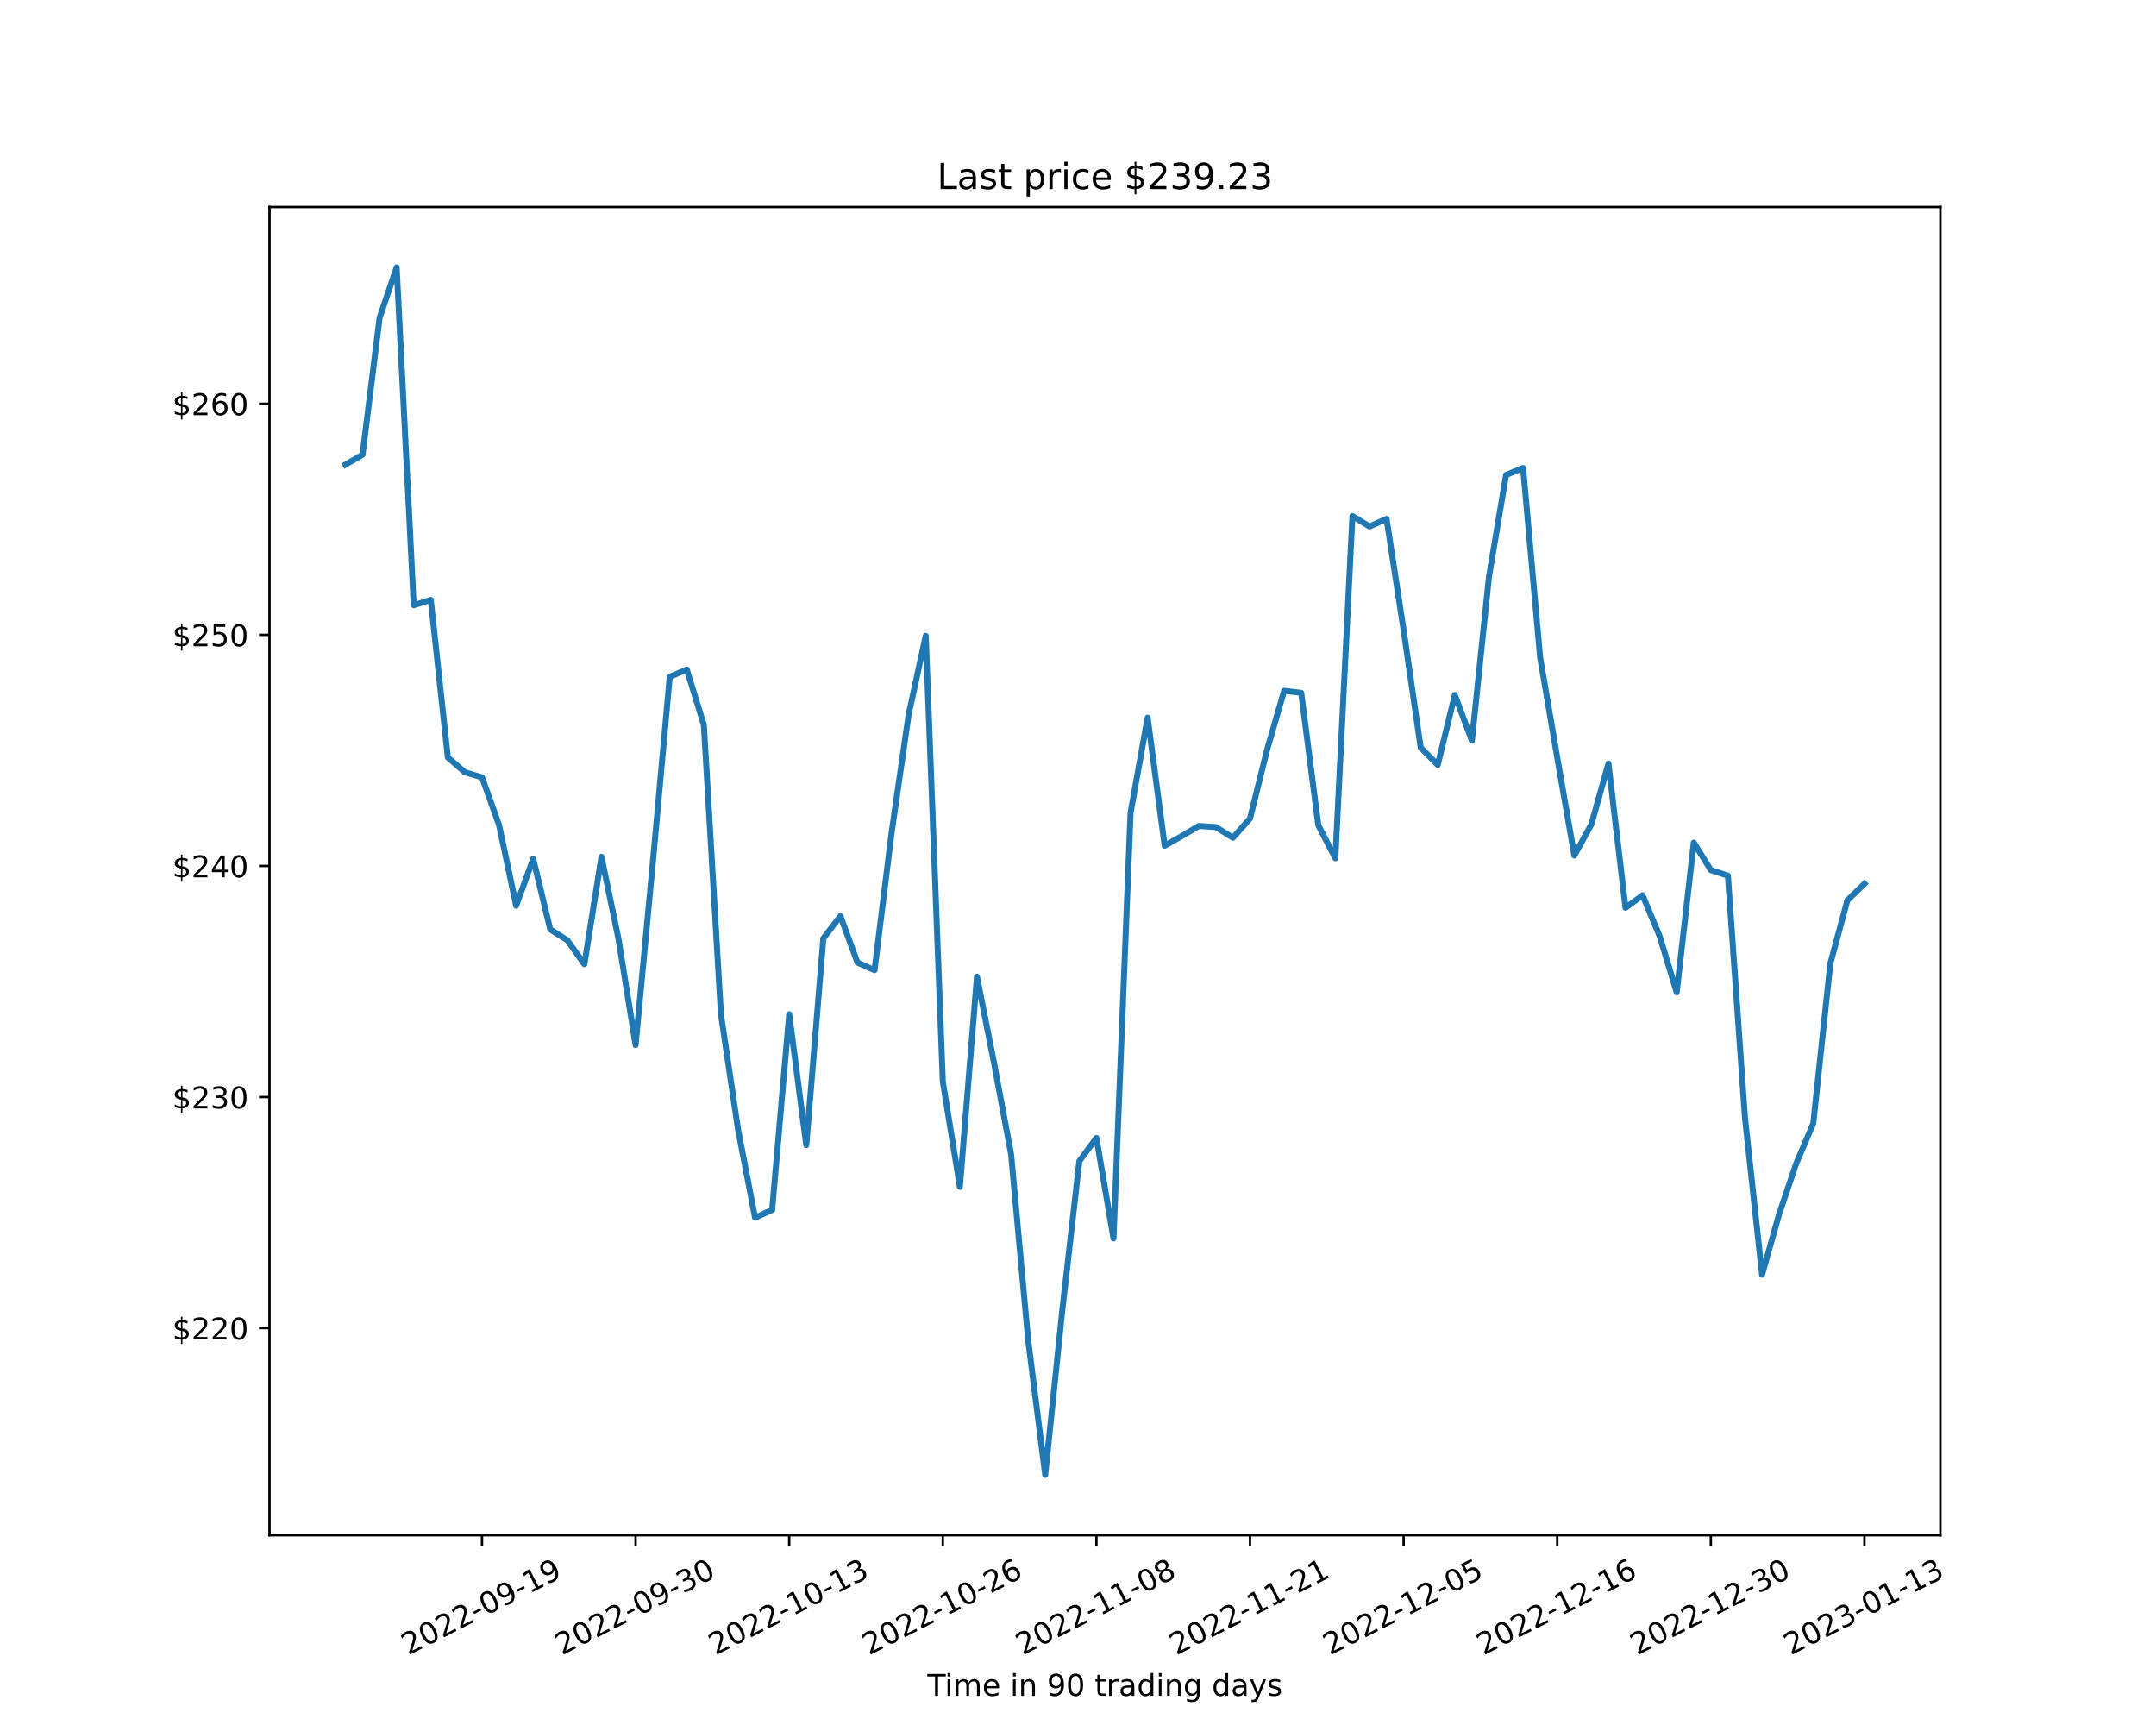
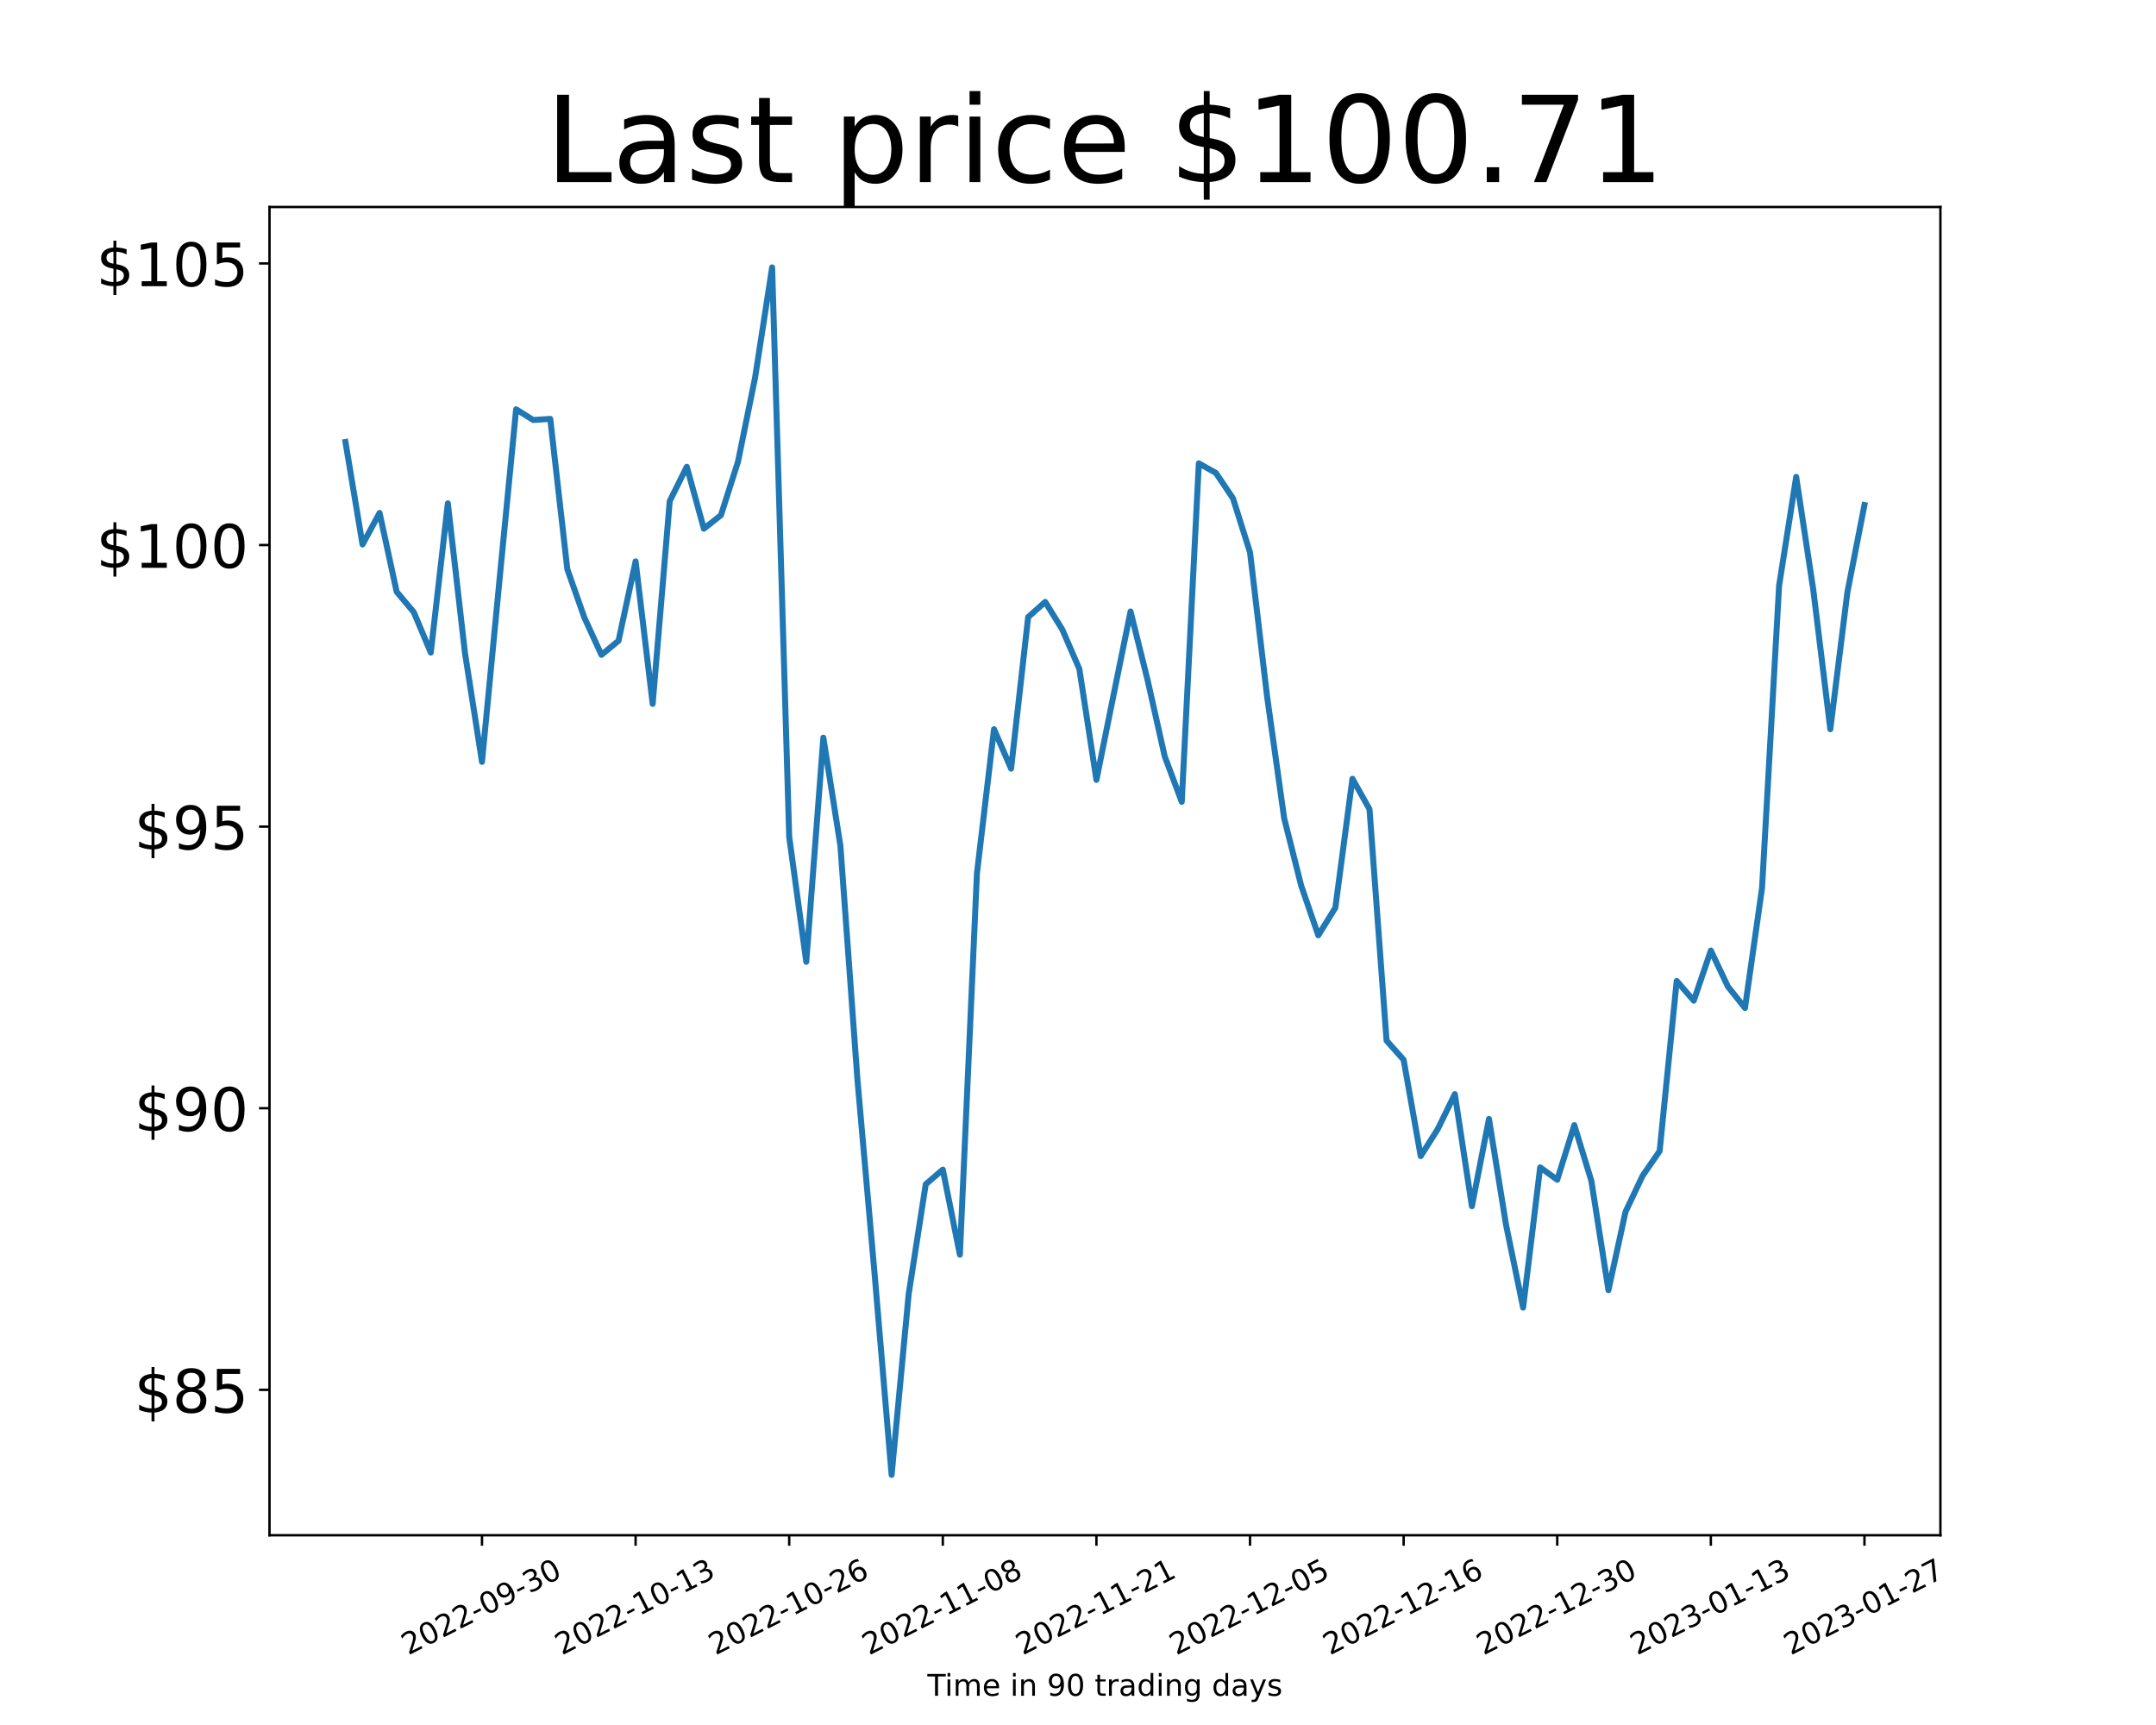
<svg xmlns="http://www.w3.org/2000/svg" xmlns:xlink="http://www.w3.org/1999/xlink" width="720pt" height="576pt" viewBox="0 0 720 576" version="1.1">
  <defs>
    <style type="text/css">*{stroke-linejoin: round; stroke-linecap: butt}</style>
  </defs>
  <g id="figure_1">
    <g id="patch_1">
      <path d="M 0 576  L 720 576  L 720 0  L 0 0  z " style="fill: #ffffff" />
    </g>
    <g id="axes_1">
      <g id="patch_2">
        <path d="M 90 512.64  L 648 512.64  L 648 69.12  L 90 69.12  z " style="fill: #ffffff" />
      </g>
      <g id="matplotlib.axis_1">
        <g id="xtick_1">
          <g id="line2d_1">
            <defs>
-               <path id="m3ad3caf804" d="M 0 0  L 0 3.5  " style="stroke: #000000; stroke-width: 0.8" />
+               <path id="m18bc570a4b" d="M 0 0  L 0 3.5  " style="stroke: #000000; stroke-width: 0.8" />
            </defs>
            <g>
-               <use xlink:href="#m3ad3caf804" x="622.636" y="512.64" style="stroke: #000000; stroke-width: 0.8" />
+               <use xlink:href="#m18bc570a4b" x="622.636" y="512.64" style="stroke: #000000; stroke-width: 0.8" />
            </g>
          </g>
          <g id="text_1">
            <g transform="translate(597.9984 552.7942) rotate(-27) scale(0.1 -0.1)">
              <defs>
                <path id="DejaVuSans-32" d="M 1228 531  L 3431 531  L 3431 0  L 469 0  L 469 531  Q 828 903 1448 1529  Q 2069 2156 2228 2338  Q 2531 2678 2651 2914  Q 2772 3150 2772 3378  Q 2772 3750 2511 3984  Q 2250 4219 1831 4219  Q 1534 4219 1204 4116  Q 875 4013 500 3803  L 500 4441  Q 881 4594 1212 4672  Q 1544 4750 1819 4750  Q 2544 4750 2975 4387  Q 3406 4025 3406 3419  Q 3406 3131 3298 2873  Q 3191 2616 2906 2266  Q 2828 2175 2409 1742  Q 1991 1309 1228 531  z " transform="scale(0.015625)" />
                <path id="DejaVuSans-30" d="M 2034 4250  Q 1547 4250 1301 3770  Q 1056 3291 1056 2328  Q 1056 1369 1301 889  Q 1547 409 2034 409  Q 2525 409 2770 889  Q 3016 1369 3016 2328  Q 3016 3291 2770 3770  Q 2525 4250 2034 4250  z M 2034 4750  Q 2819 4750 3233 4129  Q 3647 3509 3647 2328  Q 3647 1150 3233 529  Q 2819 -91 2034 -91  Q 1250 -91 836 529  Q 422 1150 422 2328  Q 422 3509 836 4129  Q 1250 4750 2034 4750  z " transform="scale(0.015625)" />
                <path id="DejaVuSans-33" d="M 2597 2516  Q 3050 2419 3304 2112  Q 3559 1806 3559 1356  Q 3559 666 3084 287  Q 2609 -91 1734 -91  Q 1441 -91 1130 -33  Q 819 25 488 141  L 488 750  Q 750 597 1062 519  Q 1375 441 1716 441  Q 2309 441 2620 675  Q 2931 909 2931 1356  Q 2931 1769 2642 2001  Q 2353 2234 1838 2234  L 1294 2234  L 1294 2753  L 1863 2753  Q 2328 2753 2575 2939  Q 2822 3125 2822 3475  Q 2822 3834 2567 4026  Q 2313 4219 1838 4219  Q 1578 4219 1281 4162  Q 984 4106 628 3988  L 628 4550  Q 988 4650 1302 4700  Q 1616 4750 1894 4750  Q 2613 4750 3031 4423  Q 3450 4097 3450 3541  Q 3450 3153 3228 2886  Q 3006 2619 2597 2516  z " transform="scale(0.015625)" />
                <path id="DejaVuSans-2d" d="M 313 2009  L 1997 2009  L 1997 1497  L 313 1497  L 313 2009  z " transform="scale(0.015625)" />
                <path id="DejaVuSans-31" d="M 794 531  L 1825 531  L 1825 4091  L 703 3866  L 703 4441  L 1819 4666  L 2450 4666  L 2450 531  L 3481 531  L 3481 0  L 794 0  L 794 531  z " transform="scale(0.015625)" />
+                 <path id="DejaVuSans-37" d="M 525 4666  L 3525 4666  L 3525 4397  L 1831 0  L 1172 0  L 2766 4134  L 525 4134  L 525 4666  z " transform="scale(0.015625)" />
              </defs>
              <use xlink:href="#DejaVuSans-32" />
              <use xlink:href="#DejaVuSans-30" x="63.623" />
              <use xlink:href="#DejaVuSans-32" x="127.246" />
              <use xlink:href="#DejaVuSans-33" x="190.869" />
              <use xlink:href="#DejaVuSans-2d" x="254.492" />
              <use xlink:href="#DejaVuSans-30" x="290.576" />
              <use xlink:href="#DejaVuSans-31" x="354.199" />
              <use xlink:href="#DejaVuSans-2d" x="417.822" />
+               <use xlink:href="#DejaVuSans-32" x="453.906" />
+               <use xlink:href="#DejaVuSans-37" x="517.529" />
+             </g>
+           </g>
+         </g>
+         <g id="xtick_2">
+           <g id="line2d_2">
+             <g>
+               <use xlink:href="#m18bc570a4b" x="571.339" y="512.64" style="stroke: #000000; stroke-width: 0.8" />
+             </g>
+           </g>
+           <g id="text_2">
+             <g transform="translate(546.7012 552.7942) rotate(-27) scale(0.1 -0.1)">
+               <use xlink:href="#DejaVuSans-32" />
+               <use xlink:href="#DejaVuSans-30" x="63.623" />
+               <use xlink:href="#DejaVuSans-32" x="127.246" />
+               <use xlink:href="#DejaVuSans-33" x="190.869" />
+               <use xlink:href="#DejaVuSans-2d" x="254.492" />
+               <use xlink:href="#DejaVuSans-30" x="290.576" />
+               <use xlink:href="#DejaVuSans-31" x="354.199" />
+               <use xlink:href="#DejaVuSans-2d" x="417.822" />
              <use xlink:href="#DejaVuSans-31" x="453.906" />
              <use xlink:href="#DejaVuSans-33" x="517.529" />
            </g>
          </g>
        </g>
-         <g id="xtick_2">
-           <g id="line2d_2">
-             <g>
-               <use xlink:href="#m3ad3caf804" x="571.339" y="512.64" style="stroke: #000000; stroke-width: 0.8" />
-             </g>
-           </g>
-           <g id="text_2">
-             <g transform="translate(546.7012 552.7942) rotate(-27) scale(0.1 -0.1)">
+         <g id="xtick_3">
+           <g id="line2d_3">
+             <g>
+               <use xlink:href="#m18bc570a4b" x="520.042" y="512.64" style="stroke: #000000; stroke-width: 0.8" />
+             </g>
+           </g>
+           <g id="text_3">
+             <g transform="translate(495.4039 552.7942) rotate(-27) scale(0.1 -0.1)">
              <use xlink:href="#DejaVuSans-32" />
              <use xlink:href="#DejaVuSans-30" x="63.623" />
              <use xlink:href="#DejaVuSans-32" x="127.246" />
              <use xlink:href="#DejaVuSans-32" x="190.869" />
              <use xlink:href="#DejaVuSans-2d" x="254.492" />
              <use xlink:href="#DejaVuSans-31" x="290.576" />
              <use xlink:href="#DejaVuSans-32" x="354.199" />
              <use xlink:href="#DejaVuSans-2d" x="417.822" />
              <use xlink:href="#DejaVuSans-33" x="453.906" />
              <use xlink:href="#DejaVuSans-30" x="517.529" />
            </g>
          </g>
        </g>
-         <g id="xtick_3">
-           <g id="line2d_3">
-             <g>
-               <use xlink:href="#m3ad3caf804" x="520.042" y="512.64" style="stroke: #000000; stroke-width: 0.8" />
-             </g>
-           </g>
-           <g id="text_3">
-             <g transform="translate(495.4039 552.7942) rotate(-27) scale(0.1 -0.1)">
+         <g id="xtick_4">
+           <g id="line2d_4">
+             <g>
+               <use xlink:href="#m18bc570a4b" x="468.745" y="512.64" style="stroke: #000000; stroke-width: 0.8" />
+             </g>
+           </g>
+           <g id="text_4">
+             <g transform="translate(444.1067 552.7942) rotate(-27) scale(0.1 -0.1)">
              <defs>
                <path id="DejaVuSans-36" d="M 2113 2584  Q 1688 2584 1439 2293  Q 1191 2003 1191 1497  Q 1191 994 1439 701  Q 1688 409 2113 409  Q 2538 409 2786 701  Q 3034 994 3034 1497  Q 3034 2003 2786 2293  Q 2538 2584 2113 2584  z M 3366 4563  L 3366 3988  Q 3128 4100 2886 4159  Q 2644 4219 2406 4219  Q 1781 4219 1451 3797  Q 1122 3375 1075 2522  Q 1259 2794 1537 2939  Q 1816 3084 2150 3084  Q 2853 3084 3261 2657  Q 3669 2231 3669 1497  Q 3669 778 3244 343  Q 2819 -91 2113 -91  Q 1303 -91 875 529  Q 447 1150 447 2328  Q 447 3434 972 4092  Q 1497 4750 2381 4750  Q 2619 4750 2861 4703  Q 3103 4656 3366 4563  z " transform="scale(0.015625)" />
              </defs>
              <use xlink:href="#DejaVuSans-32" />
              <use xlink:href="#DejaVuSans-30" x="63.623" />
              <use xlink:href="#DejaVuSans-32" x="127.246" />
              <use xlink:href="#DejaVuSans-32" x="190.869" />
              <use xlink:href="#DejaVuSans-2d" x="254.492" />
              <use xlink:href="#DejaVuSans-31" x="290.576" />
              <use xlink:href="#DejaVuSans-32" x="354.199" />
              <use xlink:href="#DejaVuSans-2d" x="417.822" />
              <use xlink:href="#DejaVuSans-31" x="453.906" />
              <use xlink:href="#DejaVuSans-36" x="517.529" />
            </g>
          </g>
        </g>
-         <g id="xtick_4">
-           <g id="line2d_4">
-             <g>
-               <use xlink:href="#m3ad3caf804" x="468.745" y="512.64" style="stroke: #000000; stroke-width: 0.8" />
-             </g>
-           </g>
-           <g id="text_4">
-             <g transform="translate(444.1067 552.7942) rotate(-27) scale(0.1 -0.1)">
+         <g id="xtick_5">
+           <g id="line2d_5">
+             <g>
+               <use xlink:href="#m18bc570a4b" x="417.447" y="512.64" style="stroke: #000000; stroke-width: 0.8" />
+             </g>
+           </g>
+           <g id="text_5">
+             <g transform="translate(392.8094 552.7942) rotate(-27) scale(0.1 -0.1)">
              <defs>
                <path id="DejaVuSans-35" d="M 691 4666  L 3169 4666  L 3169 4134  L 1269 4134  L 1269 2991  Q 1406 3038 1543 3061  Q 1681 3084 1819 3084  Q 2600 3084 3056 2656  Q 3513 2228 3513 1497  Q 3513 744 3044 326  Q 2575 -91 1722 -91  Q 1428 -91 1123 -41  Q 819 9 494 109  L 494 744  Q 775 591 1075 516  Q 1375 441 1709 441  Q 2250 441 2565 725  Q 2881 1009 2881 1497  Q 2881 1984 2565 2268  Q 2250 2553 1709 2553  Q 1456 2553 1204 2497  Q 953 2441 691 2322  L 691 4666  z " transform="scale(0.015625)" />
              </defs>
              <use xlink:href="#DejaVuSans-32" />
              <use xlink:href="#DejaVuSans-30" x="63.623" />
              <use xlink:href="#DejaVuSans-32" x="127.246" />
              <use xlink:href="#DejaVuSans-32" x="190.869" />
              <use xlink:href="#DejaVuSans-2d" x="254.492" />
              <use xlink:href="#DejaVuSans-31" x="290.576" />
              <use xlink:href="#DejaVuSans-32" x="354.199" />
              <use xlink:href="#DejaVuSans-2d" x="417.822" />
              <use xlink:href="#DejaVuSans-30" x="453.906" />
              <use xlink:href="#DejaVuSans-35" x="517.529" />
            </g>
          </g>
        </g>
-         <g id="xtick_5">
-           <g id="line2d_5">
-             <g>
-               <use xlink:href="#m3ad3caf804" x="417.447" y="512.64" style="stroke: #000000; stroke-width: 0.8" />
-             </g>
-           </g>
-           <g id="text_5">
-             <g transform="translate(392.8094 552.7942) rotate(-27) scale(0.1 -0.1)">
+         <g id="xtick_6">
+           <g id="line2d_6">
+             <g>
+               <use xlink:href="#m18bc570a4b" x="366.15" y="512.64" style="stroke: #000000; stroke-width: 0.8" />
+             </g>
+           </g>
+           <g id="text_6">
+             <g transform="translate(341.5122 552.7942) rotate(-27) scale(0.1 -0.1)">
              <use xlink:href="#DejaVuSans-32" />
              <use xlink:href="#DejaVuSans-30" x="63.623" />
              <use xlink:href="#DejaVuSans-32" x="127.246" />
              <use xlink:href="#DejaVuSans-32" x="190.869" />
              <use xlink:href="#DejaVuSans-2d" x="254.492" />
              <use xlink:href="#DejaVuSans-31" x="290.576" />
              <use xlink:href="#DejaVuSans-31" x="354.199" />
              <use xlink:href="#DejaVuSans-2d" x="417.822" />
              <use xlink:href="#DejaVuSans-32" x="453.906" />
              <use xlink:href="#DejaVuSans-31" x="517.529" />
            </g>
          </g>
        </g>
-         <g id="xtick_6">
-           <g id="line2d_6">
-             <g>
-               <use xlink:href="#m3ad3caf804" x="366.15" y="512.64" style="stroke: #000000; stroke-width: 0.8" />
-             </g>
-           </g>
-           <g id="text_6">
-             <g transform="translate(341.5122 552.7942) rotate(-27) scale(0.1 -0.1)">
+         <g id="xtick_7">
+           <g id="line2d_7">
+             <g>
+               <use xlink:href="#m18bc570a4b" x="314.853" y="512.64" style="stroke: #000000; stroke-width: 0.8" />
+             </g>
+           </g>
+           <g id="text_7">
+             <g transform="translate(290.2149 552.7942) rotate(-27) scale(0.1 -0.1)">
              <defs>
                <path id="DejaVuSans-38" d="M 2034 2216  Q 1584 2216 1326 1975  Q 1069 1734 1069 1313  Q 1069 891 1326 650  Q 1584 409 2034 409  Q 2484 409 2743 651  Q 3003 894 3003 1313  Q 3003 1734 2745 1975  Q 2488 2216 2034 2216  z M 1403 2484  Q 997 2584 770 2862  Q 544 3141 544 3541  Q 544 4100 942 4425  Q 1341 4750 2034 4750  Q 2731 4750 3128 4425  Q 3525 4100 3525 3541  Q 3525 3141 3298 2862  Q 3072 2584 2669 2484  Q 3125 2378 3379 2068  Q 3634 1759 3634 1313  Q 3634 634 3220 271  Q 2806 -91 2034 -91  Q 1263 -91 848 271  Q 434 634 434 1313  Q 434 1759 690 2068  Q 947 2378 1403 2484  z M 1172 3481  Q 1172 3119 1398 2916  Q 1625 2713 2034 2713  Q 2441 2713 2670 2916  Q 2900 3119 2900 3481  Q 2900 3844 2670 4047  Q 2441 4250 2034 4250  Q 1625 4250 1398 4047  Q 1172 3844 1172 3481  z " transform="scale(0.015625)" />
              </defs>
              <use xlink:href="#DejaVuSans-32" />
              <use xlink:href="#DejaVuSans-30" x="63.623" />
              <use xlink:href="#DejaVuSans-32" x="127.246" />
              <use xlink:href="#DejaVuSans-32" x="190.869" />
              <use xlink:href="#DejaVuSans-2d" x="254.492" />
              <use xlink:href="#DejaVuSans-31" x="290.576" />
              <use xlink:href="#DejaVuSans-31" x="354.199" />
              <use xlink:href="#DejaVuSans-2d" x="417.822" />
              <use xlink:href="#DejaVuSans-30" x="453.906" />
              <use xlink:href="#DejaVuSans-38" x="517.529" />
            </g>
          </g>
        </g>
-         <g id="xtick_7">
-           <g id="line2d_7">
-             <g>
-               <use xlink:href="#m3ad3caf804" x="314.853" y="512.64" style="stroke: #000000; stroke-width: 0.8" />
-             </g>
-           </g>
-           <g id="text_7">
-             <g transform="translate(290.2149 552.7942) rotate(-27) scale(0.1 -0.1)">
+         <g id="xtick_8">
+           <g id="line2d_8">
+             <g>
+               <use xlink:href="#m18bc570a4b" x="263.556" y="512.64" style="stroke: #000000; stroke-width: 0.8" />
+             </g>
+           </g>
+           <g id="text_8">
+             <g transform="translate(238.9177 552.7942) rotate(-27) scale(0.1 -0.1)">
              <use xlink:href="#DejaVuSans-32" />
              <use xlink:href="#DejaVuSans-30" x="63.623" />
              <use xlink:href="#DejaVuSans-32" x="127.246" />
              <use xlink:href="#DejaVuSans-32" x="190.869" />
              <use xlink:href="#DejaVuSans-2d" x="254.492" />
              <use xlink:href="#DejaVuSans-31" x="290.576" />
              <use xlink:href="#DejaVuSans-30" x="354.199" />
              <use xlink:href="#DejaVuSans-2d" x="417.822" />
              <use xlink:href="#DejaVuSans-32" x="453.906" />
              <use xlink:href="#DejaVuSans-36" x="517.529" />
            </g>
          </g>
        </g>
-         <g id="xtick_8">
-           <g id="line2d_8">
-             <g>
-               <use xlink:href="#m3ad3caf804" x="263.556" y="512.64" style="stroke: #000000; stroke-width: 0.8" />
-             </g>
-           </g>
-           <g id="text_8">
-             <g transform="translate(238.9177 552.7942) rotate(-27) scale(0.1 -0.1)">
+         <g id="xtick_9">
+           <g id="line2d_9">
+             <g>
+               <use xlink:href="#m18bc570a4b" x="212.258" y="512.64" style="stroke: #000000; stroke-width: 0.8" />
+             </g>
+           </g>
+           <g id="text_9">
+             <g transform="translate(187.6205 552.7942) rotate(-27) scale(0.1 -0.1)">
              <use xlink:href="#DejaVuSans-32" />
              <use xlink:href="#DejaVuSans-30" x="63.623" />
              <use xlink:href="#DejaVuSans-32" x="127.246" />
              <use xlink:href="#DejaVuSans-32" x="190.869" />
              <use xlink:href="#DejaVuSans-2d" x="254.492" />
              <use xlink:href="#DejaVuSans-31" x="290.576" />
              <use xlink:href="#DejaVuSans-30" x="354.199" />
              <use xlink:href="#DejaVuSans-2d" x="417.822" />
              <use xlink:href="#DejaVuSans-31" x="453.906" />
              <use xlink:href="#DejaVuSans-33" x="517.529" />
            </g>
          </g>
        </g>
-         <g id="xtick_9">
-           <g id="line2d_9">
-             <g>
-               <use xlink:href="#m3ad3caf804" x="212.258" y="512.64" style="stroke: #000000; stroke-width: 0.8" />
-             </g>
-           </g>
-           <g id="text_9">
-             <g transform="translate(187.6205 552.7942) rotate(-27) scale(0.1 -0.1)">
+         <g id="xtick_10">
+           <g id="line2d_10">
+             <g>
+               <use xlink:href="#m18bc570a4b" x="160.961" y="512.64" style="stroke: #000000; stroke-width: 0.8" />
+             </g>
+           </g>
+           <g id="text_10">
+             <g transform="translate(136.3232 552.7942) rotate(-27) scale(0.1 -0.1)">
              <defs>
                <path id="DejaVuSans-39" d="M 703 97  L 703 672  Q 941 559 1184 500  Q 1428 441 1663 441  Q 2288 441 2617 861  Q 2947 1281 2994 2138  Q 2813 1869 2534 1725  Q 2256 1581 1919 1581  Q 1219 1581 811 2004  Q 403 2428 403 3163  Q 403 3881 828 4315  Q 1253 4750 1959 4750  Q 2769 4750 3195 4129  Q 3622 3509 3622 2328  Q 3622 1225 3098 567  Q 2575 -91 1691 -91  Q 1453 -91 1209 -44  Q 966 3 703 97  z M 1959 2075  Q 2384 2075 2632 2365  Q 2881 2656 2881 3163  Q 2881 3666 2632 3958  Q 2384 4250 1959 4250  Q 1534 4250 1286 3958  Q 1038 3666 1038 3163  Q 1038 2656 1286 2365  Q 1534 2075 1959 2075  z " transform="scale(0.015625)" />
              </defs>
              <use xlink:href="#DejaVuSans-32" />
              <use xlink:href="#DejaVuSans-30" x="63.623" />
              <use xlink:href="#DejaVuSans-32" x="127.246" />
              <use xlink:href="#DejaVuSans-32" x="190.869" />
              <use xlink:href="#DejaVuSans-2d" x="254.492" />
              <use xlink:href="#DejaVuSans-30" x="290.576" />
              <use xlink:href="#DejaVuSans-39" x="354.199" />
              <use xlink:href="#DejaVuSans-2d" x="417.822" />
              <use xlink:href="#DejaVuSans-33" x="453.906" />
              <use xlink:href="#DejaVuSans-30" x="517.529" />
-             </g>
-           </g>
-         </g>
-         <g id="xtick_10">
-           <g id="line2d_10">
-             <g>
-               <use xlink:href="#m3ad3caf804" x="160.961" y="512.64" style="stroke: #000000; stroke-width: 0.8" />
-             </g>
-           </g>
-           <g id="text_10">
-             <g transform="translate(136.3232 552.7942) rotate(-27) scale(0.1 -0.1)">
-               <use xlink:href="#DejaVuSans-32" />
-               <use xlink:href="#DejaVuSans-30" x="63.623" />
-               <use xlink:href="#DejaVuSans-32" x="127.246" />
-               <use xlink:href="#DejaVuSans-32" x="190.869" />
-               <use xlink:href="#DejaVuSans-2d" x="254.492" />
-               <use xlink:href="#DejaVuSans-30" x="290.576" />
-               <use xlink:href="#DejaVuSans-39" x="354.199" />
-               <use xlink:href="#DejaVuSans-2d" x="417.822" />
-               <use xlink:href="#DejaVuSans-31" x="453.906" />
-               <use xlink:href="#DejaVuSans-39" x="517.529" />
            </g>
          </g>
        </g>
        <g id="text_11">
          <g transform="translate(309.7016 566.2457) scale(0.1 -0.1)">
            <defs>
              <path id="DejaVuSans-54" d="M -19 4666  L 3928 4666  L 3928 4134  L 2272 4134  L 2272 0  L 1638 0  L 1638 4134  L -19 4134  L -19 4666  z " transform="scale(0.015625)" />
              <path id="DejaVuSans-69" d="M 603 3500  L 1178 3500  L 1178 0  L 603 0  L 603 3500  z M 603 4863  L 1178 4863  L 1178 4134  L 603 4134  L 603 4863  z " transform="scale(0.015625)" />
              <path id="DejaVuSans-6d" d="M 3328 2828  Q 3544 3216 3844 3400  Q 4144 3584 4550 3584  Q 5097 3584 5394 3201  Q 5691 2819 5691 2113  L 5691 0  L 5113 0  L 5113 2094  Q 5113 2597 4934 2840  Q 4756 3084 4391 3084  Q 3944 3084 3684 2787  Q 3425 2491 3425 1978  L 3425 0  L 2847 0  L 2847 2094  Q 2847 2600 2669 2842  Q 2491 3084 2119 3084  Q 1678 3084 1418 2786  Q 1159 2488 1159 1978  L 1159 0  L 581 0  L 581 3500  L 1159 3500  L 1159 2956  Q 1356 3278 1631 3431  Q 1906 3584 2284 3584  Q 2666 3584 2933 3390  Q 3200 3197 3328 2828  z " transform="scale(0.015625)" />
              <path id="DejaVuSans-65" d="M 3597 1894  L 3597 1613  L 953 1613  Q 991 1019 1311 708  Q 1631 397 2203 397  Q 2534 397 2845 478  Q 3156 559 3463 722  L 3463 178  Q 3153 47 2828 -22  Q 2503 -91 2169 -91  Q 1331 -91 842 396  Q 353 884 353 1716  Q 353 2575 817 3079  Q 1281 3584 2069 3584  Q 2775 3584 3186 3129  Q 3597 2675 3597 1894  z M 3022 2063  Q 3016 2534 2758 2815  Q 2500 3097 2075 3097  Q 1594 3097 1305 2825  Q 1016 2553 972 2059  L 3022 2063  z " transform="scale(0.015625)" />
              <path id="DejaVuSans-20" transform="scale(0.015625)" />
              <path id="DejaVuSans-6e" d="M 3513 2113  L 3513 0  L 2938 0  L 2938 2094  Q 2938 2591 2744 2837  Q 2550 3084 2163 3084  Q 1697 3084 1428 2787  Q 1159 2491 1159 1978  L 1159 0  L 581 0  L 581 3500  L 1159 3500  L 1159 2956  Q 1366 3272 1645 3428  Q 1925 3584 2291 3584  Q 2894 3584 3203 3211  Q 3513 2838 3513 2113  z " transform="scale(0.015625)" />
              <path id="DejaVuSans-74" d="M 1172 4494  L 1172 3500  L 2356 3500  L 2356 3053  L 1172 3053  L 1172 1153  Q 1172 725 1289 603  Q 1406 481 1766 481  L 2356 481  L 2356 0  L 1766 0  Q 1100 0 847 248  Q 594 497 594 1153  L 594 3053  L 172 3053  L 172 3500  L 594 3500  L 594 4494  L 1172 4494  z " transform="scale(0.015625)" />
              <path id="DejaVuSans-72" d="M 2631 2963  Q 2534 3019 2420 3045  Q 2306 3072 2169 3072  Q 1681 3072 1420 2755  Q 1159 2438 1159 1844  L 1159 0  L 581 0  L 581 3500  L 1159 3500  L 1159 2956  Q 1341 3275 1631 3429  Q 1922 3584 2338 3584  Q 2397 3584 2469 3576  Q 2541 3569 2628 3553  L 2631 2963  z " transform="scale(0.015625)" />
              <path id="DejaVuSans-61" d="M 2194 1759  Q 1497 1759 1228 1600  Q 959 1441 959 1056  Q 959 750 1161 570  Q 1363 391 1709 391  Q 2188 391 2477 730  Q 2766 1069 2766 1631  L 2766 1759  L 2194 1759  z M 3341 1997  L 3341 0  L 2766 0  L 2766 531  Q 2569 213 2275 61  Q 1981 -91 1556 -91  Q 1019 -91 701 211  Q 384 513 384 1019  Q 384 1609 779 1909  Q 1175 2209 1959 2209  L 2766 2209  L 2766 2266  Q 2766 2663 2505 2880  Q 2244 3097 1772 3097  Q 1472 3097 1187 3025  Q 903 2953 641 2809  L 641 3341  Q 956 3463 1253 3523  Q 1550 3584 1831 3584  Q 2591 3584 2966 3190  Q 3341 2797 3341 1997  z " transform="scale(0.015625)" />
              <path id="DejaVuSans-64" d="M 2906 2969  L 2906 4863  L 3481 4863  L 3481 0  L 2906 0  L 2906 525  Q 2725 213 2448 61  Q 2172 -91 1784 -91  Q 1150 -91 751 415  Q 353 922 353 1747  Q 353 2572 751 3078  Q 1150 3584 1784 3584  Q 2172 3584 2448 3432  Q 2725 3281 2906 2969  z M 947 1747  Q 947 1113 1208 752  Q 1469 391 1925 391  Q 2381 391 2643 752  Q 2906 1113 2906 1747  Q 2906 2381 2643 2742  Q 2381 3103 1925 3103  Q 1469 3103 1208 2742  Q 947 2381 947 1747  z " transform="scale(0.015625)" />
              <path id="DejaVuSans-67" d="M 2906 1791  Q 2906 2416 2648 2759  Q 2391 3103 1925 3103  Q 1463 3103 1205 2759  Q 947 2416 947 1791  Q 947 1169 1205 825  Q 1463 481 1925 481  Q 2391 481 2648 825  Q 2906 1169 2906 1791  z M 3481 434  Q 3481 -459 3084 -895  Q 2688 -1331 1869 -1331  Q 1566 -1331 1297 -1286  Q 1028 -1241 775 -1147  L 775 -588  Q 1028 -725 1275 -790  Q 1522 -856 1778 -856  Q 2344 -856 2625 -561  Q 2906 -266 2906 331  L 2906 616  Q 2728 306 2450 153  Q 2172 0 1784 0  Q 1141 0 747 490  Q 353 981 353 1791  Q 353 2603 747 3093  Q 1141 3584 1784 3584  Q 2172 3584 2450 3431  Q 2728 3278 2906 2969  L 2906 3500  L 3481 3500  L 3481 434  z " transform="scale(0.015625)" />
              <path id="DejaVuSans-79" d="M 2059 -325  Q 1816 -950 1584 -1140  Q 1353 -1331 966 -1331  L 506 -1331  L 506 -850  L 844 -850  Q 1081 -850 1212 -737  Q 1344 -625 1503 -206  L 1606 56  L 191 3500  L 800 3500  L 1894 763  L 2988 3500  L 3597 3500  L 2059 -325  z " transform="scale(0.015625)" />
              <path id="DejaVuSans-73" d="M 2834 3397  L 2834 2853  Q 2591 2978 2328 3040  Q 2066 3103 1784 3103  Q 1356 3103 1142 2972  Q 928 2841 928 2578  Q 928 2378 1081 2264  Q 1234 2150 1697 2047  L 1894 2003  Q 2506 1872 2764 1633  Q 3022 1394 3022 966  Q 3022 478 2636 193  Q 2250 -91 1575 -91  Q 1294 -91 989 -36  Q 684 19 347 128  L 347 722  Q 666 556 975 473  Q 1284 391 1588 391  Q 1994 391 2212 530  Q 2431 669 2431 922  Q 2431 1156 2273 1281  Q 2116 1406 1581 1522  L 1381 1569  Q 847 1681 609 1914  Q 372 2147 372 2553  Q 372 3047 722 3315  Q 1072 3584 1716 3584  Q 2034 3584 2315 3537  Q 2597 3491 2834 3397  z " transform="scale(0.015625)" />
            </defs>
            <use xlink:href="#DejaVuSans-54" />
            <use xlink:href="#DejaVuSans-69" x="57.959" />
            <use xlink:href="#DejaVuSans-6d" x="85.742" />
            <use xlink:href="#DejaVuSans-65" x="183.154" />
            <use xlink:href="#DejaVuSans-20" x="244.678" />
            <use xlink:href="#DejaVuSans-69" x="276.465" />
            <use xlink:href="#DejaVuSans-6e" x="304.248" />
            <use xlink:href="#DejaVuSans-20" x="367.627" />
            <use xlink:href="#DejaVuSans-39" x="399.414" />
            <use xlink:href="#DejaVuSans-30" x="463.037" />
            <use xlink:href="#DejaVuSans-20" x="526.66" />
            <use xlink:href="#DejaVuSans-74" x="558.447" />
            <use xlink:href="#DejaVuSans-72" x="597.656" />
            <use xlink:href="#DejaVuSans-61" x="638.77" />
            <use xlink:href="#DejaVuSans-64" x="700.049" />
            <use xlink:href="#DejaVuSans-69" x="763.525" />
            <use xlink:href="#DejaVuSans-6e" x="791.309" />
            <use xlink:href="#DejaVuSans-67" x="854.688" />
            <use xlink:href="#DejaVuSans-20" x="918.164" />
            <use xlink:href="#DejaVuSans-64" x="949.951" />
            <use xlink:href="#DejaVuSans-61" x="1013.428" />
            <use xlink:href="#DejaVuSans-79" x="1074.707" />
            <use xlink:href="#DejaVuSans-73" x="1133.887" />
          </g>
        </g>
      </g>
      <g id="matplotlib.axis_2">
        <g id="ytick_1">
          <g id="line2d_11">
            <defs>
-               <path id="m52c1a8b646" d="M 0 0  L -3.5 0  " style="stroke: #000000; stroke-width: 0.8" />
+               <path id="m858a3a7316" d="M 0 0  L -3.5 0  " style="stroke: #000000; stroke-width: 0.8" />
            </defs>
            <g>
-               <use xlink:href="#m52c1a8b646" x="90" y="443.474" style="stroke: #000000; stroke-width: 0.8" />
+               <use xlink:href="#m858a3a7316" x="90" y="464.083" style="stroke: #000000; stroke-width: 0.8" />
            </g>
          </g>
          <g id="text_12">
-             <g transform="translate(57.55 447.2729) scale(0.1 -0.1)">
+             <g transform="translate(44.825 471.6814) scale(0.2 -0.2)">
              <defs>
                <path id="DejaVuSans-24" d="M 2163 -941  L 1850 -941  L 1847 0  Q 1519 6 1191 76  Q 863 147 531 288  L 531 850  Q 850 650 1176 548  Q 1503 447 1850 444  L 1850 1869  Q 1159 1981 845 2250  Q 531 2519 531 2988  Q 531 3497 872 3790  Q 1213 4084 1850 4128  L 1850 4863  L 2163 4863  L 2163 4138  Q 2453 4125 2725 4076  Q 2997 4028 3256 3944  L 3256 3397  Q 2997 3528 2723 3600  Q 2450 3672 2163 3684  L 2163 2350  Q 2872 2241 3206 1959  Q 3541 1678 3541 1191  Q 3541 663 3186 358  Q 2831 53 2163 6  L 2163 -941  z M 1850 2406  L 1850 3688  Q 1488 3647 1297 3481  Q 1106 3316 1106 3041  Q 1106 2772 1282 2622  Q 1459 2472 1850 2406  z M 2163 1806  L 2163 453  Q 2559 506 2761 678  Q 2963 850 2963 1131  Q 2963 1406 2770 1568  Q 2578 1731 2163 1806  z " transform="scale(0.015625)" />
              </defs>
              <use xlink:href="#DejaVuSans-24" />
-               <use xlink:href="#DejaVuSans-32" x="63.623" />
-               <use xlink:href="#DejaVuSans-32" x="127.246" />
-               <use xlink:href="#DejaVuSans-30" x="190.869" />
+               <use xlink:href="#DejaVuSans-38" x="63.623" />
+               <use xlink:href="#DejaVuSans-35" x="127.246" />
            </g>
          </g>
        </g>
        <g id="ytick_2">
          <g id="line2d_12">
            <g>
-               <use xlink:href="#m52c1a8b646" x="90" y="366.311" style="stroke: #000000; stroke-width: 0.8" />
+               <use xlink:href="#m858a3a7316" x="90" y="370.053" style="stroke: #000000; stroke-width: 0.8" />
            </g>
          </g>
          <g id="text_13">
-             <g transform="translate(57.55 370.1099) scale(0.1 -0.1)">
+             <g transform="translate(44.825 377.6516) scale(0.2 -0.2)">
              <use xlink:href="#DejaVuSans-24" />
-               <use xlink:href="#DejaVuSans-32" x="63.623" />
-               <use xlink:href="#DejaVuSans-33" x="127.246" />
-               <use xlink:href="#DejaVuSans-30" x="190.869" />
+               <use xlink:href="#DejaVuSans-39" x="63.623" />
+               <use xlink:href="#DejaVuSans-30" x="127.246" />
            </g>
          </g>
        </g>
        <g id="ytick_3">
          <g id="line2d_13">
            <g>
-               <use xlink:href="#m52c1a8b646" x="90" y="289.148" style="stroke: #000000; stroke-width: 0.8" />
+               <use xlink:href="#m858a3a7316" x="90" y="276.023" style="stroke: #000000; stroke-width: 0.8" />
            </g>
          </g>
          <g id="text_14">
-             <g transform="translate(57.55 292.9469) scale(0.1 -0.1)">
-               <defs>
-                 <path id="DejaVuSans-34" d="M 2419 4116  L 825 1625  L 2419 1625  L 2419 4116  z M 2253 4666  L 3047 4666  L 3047 1625  L 3713 1625  L 3713 1100  L 3047 1100  L 3047 0  L 2419 0  L 2419 1100  L 313 1100  L 313 1709  L 2253 4666  z " transform="scale(0.015625)" />
-               </defs>
+             <g transform="translate(44.825 283.6217) scale(0.2 -0.2)">
              <use xlink:href="#DejaVuSans-24" />
-               <use xlink:href="#DejaVuSans-32" x="63.623" />
-               <use xlink:href="#DejaVuSans-34" x="127.246" />
-               <use xlink:href="#DejaVuSans-30" x="190.869" />
+               <use xlink:href="#DejaVuSans-39" x="63.623" />
+               <use xlink:href="#DejaVuSans-35" x="127.246" />
            </g>
          </g>
        </g>
        <g id="ytick_4">
          <g id="line2d_14">
            <g>
-               <use xlink:href="#m52c1a8b646" x="90" y="211.985" style="stroke: #000000; stroke-width: 0.8" />
+               <use xlink:href="#m858a3a7316" x="90" y="181.993" style="stroke: #000000; stroke-width: 0.8" />
            </g>
          </g>
          <g id="text_15">
-             <g transform="translate(57.55 215.7839) scale(0.1 -0.1)">
+             <g transform="translate(32.1 189.5919) scale(0.2 -0.2)">
              <use xlink:href="#DejaVuSans-24" />
-               <use xlink:href="#DejaVuSans-32" x="63.623" />
-               <use xlink:href="#DejaVuSans-35" x="127.246" />
+               <use xlink:href="#DejaVuSans-31" x="63.623" />
+               <use xlink:href="#DejaVuSans-30" x="127.246" />
              <use xlink:href="#DejaVuSans-30" x="190.869" />
            </g>
          </g>
        </g>
        <g id="ytick_5">
          <g id="line2d_15">
            <g>
-               <use xlink:href="#m52c1a8b646" x="90" y="134.822" style="stroke: #000000; stroke-width: 0.8" />
+               <use xlink:href="#m858a3a7316" x="90" y="87.964" style="stroke: #000000; stroke-width: 0.8" />
            </g>
          </g>
          <g id="text_16">
-             <g transform="translate(57.55 138.6209) scale(0.1 -0.1)">
+             <g transform="translate(32.1 95.56202) scale(0.2 -0.2)">
              <use xlink:href="#DejaVuSans-24" />
-               <use xlink:href="#DejaVuSans-32" x="63.623" />
-               <use xlink:href="#DejaVuSans-36" x="127.246" />
-               <use xlink:href="#DejaVuSans-30" x="190.869" />
+               <use xlink:href="#DejaVuSans-31" x="63.623" />
+               <use xlink:href="#DejaVuSans-30" x="127.246" />
+               <use xlink:href="#DejaVuSans-35" x="190.869" />
            </g>
          </g>
        </g>
      </g>
      <g id="line2d_16">
-         <path d="M 622.636 295.089  L 616.937 300.645  L 611.237 321.788  L 605.537 375.184  L 599.838 388.534  L 594.138 405.432  L 588.438 425.649  L 582.739 373.255  L 577.039 292.389  L 571.339 290.537  L 565.639 281.354  L 559.94 331.356  L 554.24 312.605  L 548.54 298.947  L 542.841 303.114  L 537.141 254.964  L 531.441 275.258  L 525.742 285.675  L 520.042 252.958  L 514.342 219.624  L 508.642 156.273  L 502.943 158.588  L 497.243 192.617  L 491.543 247.325  L 485.844 232.047  L 480.144 255.427  L 474.444 249.64  L 468.745 210.441  L 463.045 173.249  L 457.345 175.795  L 451.646 172.323  L 445.946 286.601  L 440.246 275.567  L 434.546 231.353  L 428.847 230.658  L 423.147 250.335  L 417.447 273.329  L 411.748 279.734  L 406.048 276.184  L 400.348 275.798  L 394.649 279.184  L 388.949 282.416  L 383.249 239.634  L 377.55 271.413  L 371.85 413.533  L 366.15 379.984  L 360.45 387.679  L 354.751 437.54  L 349.051 492.48  L 343.351 447.466  L 337.652 385.37  L 331.952 354.9  L 326.252 326.122  L 320.553 396.297  L 314.853 361.132  L 309.153 212.318  L 303.454 238.556  L 297.754 278.03  L 292.054 323.967  L 286.354 321.428  L 280.655 305.885  L 274.955 313.348  L 269.255 382.369  L 263.556 338.664  L 257.856 403.991  L 252.156 406.608  L 246.457 377.06  L 240.757 338.664  L 235.057 242.096  L 229.358 223.552  L 223.658 226.014  L 217.958 288.649  L 212.258 348.975  L 206.559 313.579  L 200.859 286.109  L 195.159 321.966  L 189.46 313.964  L 183.76 310.347  L 178.06 286.802  L 172.361 302.422  L 166.661 275.491  L 160.961 259.563  L 155.261 257.87  L 149.562 252.945  L 143.862 200.314  L 138.162 202.084  L 132.463 89.28  L 126.763 106.131  L 121.063 151.838  L 115.364 155.146  " clip-path="url(#p2a21f22204)" style="fill: none; stroke: #1f77b4; stroke-width: 2; stroke-linecap: square" />
+         <path d="M 622.636 168.641  L 616.937 197.79  L 611.237 243.489  L 605.537 196.85  L 599.838 159.238  L 594.138 195.534  L 588.438 296.522  L 582.739 336.579  L 577.039 329.432  L 571.339 317.396  L 565.639 334.134  L 559.94 327.552  L 554.24 384.346  L 548.54 392.62  L 542.841 404.656  L 537.141 430.796  L 531.441 394.313  L 525.742 375.695  L 520.042 393.937  L 514.342 389.799  L 508.642 436.626  L 502.943 408.981  L 497.243 373.626  L 491.543 402.776  L 485.844 365.352  L 480.144 377.011  L 474.444 386.038  L 468.745 353.88  L 463.045 347.486  L 457.345 270.193  L 451.646 260.038  L 445.946 303.104  L 440.246 312.319  L 434.546 295.77  L 428.847 273.202  L 423.147 232.581  L 417.447 184.438  L 411.748 166.384  L 406.048 157.922  L 400.348 154.725  L 394.649 267.749  L 388.949 252.516  L 383.249 227.128  L 377.55 204.184  L 371.85 232.205  L 366.15 260.414  L 360.45 223.367  L 354.751 210.202  L 349.051 200.987  L 343.351 206.065  L 337.652 256.653  L 331.952 243.489  L 326.252 291.632  L 320.553 418.949  L 314.853 390.552  L 309.153 395.441  L 303.454 432.113  L 297.754 492.48  L 292.054 425.155  L 286.354 360.65  L 280.655 282.417  L 274.955 246.31  L 269.255 321.158  L 263.556 279.408  L 257.856 89.28  L 252.156 126.14  L 246.457 154.161  L 240.757 172.026  L 235.057 176.54  L 229.358 155.853  L 223.658 167.325  L 217.958 235.026  L 212.258 187.447  L 206.559 213.964  L 200.859 218.665  L 195.159 206.253  L 189.46 190.08  L 183.76 139.868  L 178.06 140.244  L 172.361 136.671  L 166.661 195.158  L 160.961 254.396  L 155.261 217.913  L 149.562 168.077  L 143.862 217.913  L 138.162 204.373  L 132.463 197.602  L 126.763 171.274  L 121.063 181.805  L 115.364 147.579  " clip-path="url(#p4bd287a994)" style="fill: none; stroke: #1f77b4; stroke-width: 2; stroke-linecap: square" />
      </g>
      <g id="patch_3">
        <path d="M 90 512.64  L 90 69.12  " style="fill: none; stroke: #000000; stroke-width: 0.8; stroke-linejoin: miter; stroke-linecap: square" />
      </g>
      <g id="patch_4">
        <path d="M 648 512.64  L 648 69.12  " style="fill: none; stroke: #000000; stroke-width: 0.8; stroke-linejoin: miter; stroke-linecap: square" />
      </g>
      <g id="patch_5">
        <path d="M 90 512.64  L 648 512.64  " style="fill: none; stroke: #000000; stroke-width: 0.8; stroke-linejoin: miter; stroke-linecap: square" />
      </g>
      <g id="patch_6">
        <path d="M 90 69.12  L 648 69.12  " style="fill: none; stroke: #000000; stroke-width: 0.8; stroke-linejoin: miter; stroke-linecap: square" />
      </g>
      <g id="text_17">
-         <g transform="translate(312.9431 63.12) scale(0.12 -0.12)">
+         <g transform="translate(182.1438 60.80125) scale(0.4 -0.4)">
          <defs>
            <path id="DejaVuSans-4c" d="M 628 4666  L 1259 4666  L 1259 531  L 3531 531  L 3531 0  L 628 0  L 628 4666  z " transform="scale(0.015625)" />
            <path id="DejaVuSans-70" d="M 1159 525  L 1159 -1331  L 581 -1331  L 581 3500  L 1159 3500  L 1159 2969  Q 1341 3281 1617 3432  Q 1894 3584 2278 3584  Q 2916 3584 3314 3078  Q 3713 2572 3713 1747  Q 3713 922 3314 415  Q 2916 -91 2278 -91  Q 1894 -91 1617 61  Q 1341 213 1159 525  z M 3116 1747  Q 3116 2381 2855 2742  Q 2594 3103 2138 3103  Q 1681 3103 1420 2742  Q 1159 2381 1159 1747  Q 1159 1113 1420 752  Q 1681 391 2138 391  Q 2594 391 2855 752  Q 3116 1113 3116 1747  z " transform="scale(0.015625)" />
            <path id="DejaVuSans-63" d="M 3122 3366  L 3122 2828  Q 2878 2963 2633 3030  Q 2388 3097 2138 3097  Q 1578 3097 1268 2742  Q 959 2388 959 1747  Q 959 1106 1268 751  Q 1578 397 2138 397  Q 2388 397 2633 464  Q 2878 531 3122 666  L 3122 134  Q 2881 22 2623 -34  Q 2366 -91 2075 -91  Q 1284 -91 818 406  Q 353 903 353 1747  Q 353 2603 823 3093  Q 1294 3584 2113 3584  Q 2378 3584 2631 3529  Q 2884 3475 3122 3366  z " transform="scale(0.015625)" />
            <path id="DejaVuSans-2e" d="M 684 794  L 1344 794  L 1344 0  L 684 0  L 684 794  z " transform="scale(0.015625)" />
          </defs>
          <use xlink:href="#DejaVuSans-4c" />
          <use xlink:href="#DejaVuSans-61" x="55.713" />
          <use xlink:href="#DejaVuSans-73" x="116.992" />
          <use xlink:href="#DejaVuSans-74" x="169.092" />
          <use xlink:href="#DejaVuSans-20" x="208.301" />
          <use xlink:href="#DejaVuSans-70" x="240.088" />
          <use xlink:href="#DejaVuSans-72" x="303.564" />
          <use xlink:href="#DejaVuSans-69" x="344.678" />
          <use xlink:href="#DejaVuSans-63" x="372.461" />
          <use xlink:href="#DejaVuSans-65" x="427.441" />
          <use xlink:href="#DejaVuSans-20" x="488.965" />
          <use xlink:href="#DejaVuSans-24" x="520.752" />
-           <use xlink:href="#DejaVuSans-32" x="584.375" />
-           <use xlink:href="#DejaVuSans-33" x="647.998" />
-           <use xlink:href="#DejaVuSans-39" x="711.621" />
+           <use xlink:href="#DejaVuSans-31" x="584.375" />
+           <use xlink:href="#DejaVuSans-30" x="647.998" />
+           <use xlink:href="#DejaVuSans-30" x="711.621" />
          <use xlink:href="#DejaVuSans-2e" x="775.244" />
-           <use xlink:href="#DejaVuSans-32" x="807.031" />
-           <use xlink:href="#DejaVuSans-33" x="870.654" />
+           <use xlink:href="#DejaVuSans-37" x="807.031" />
+           <use xlink:href="#DejaVuSans-31" x="870.654" />
        </g>
      </g>
    </g>
  </g>
  <defs>
-     <clipPath id="p2a21f22204">
+     <clipPath id="p4bd287a994">
      <rect x="90" y="69.12" width="558" height="443.52" />
    </clipPath>
  </defs>
</svg>
